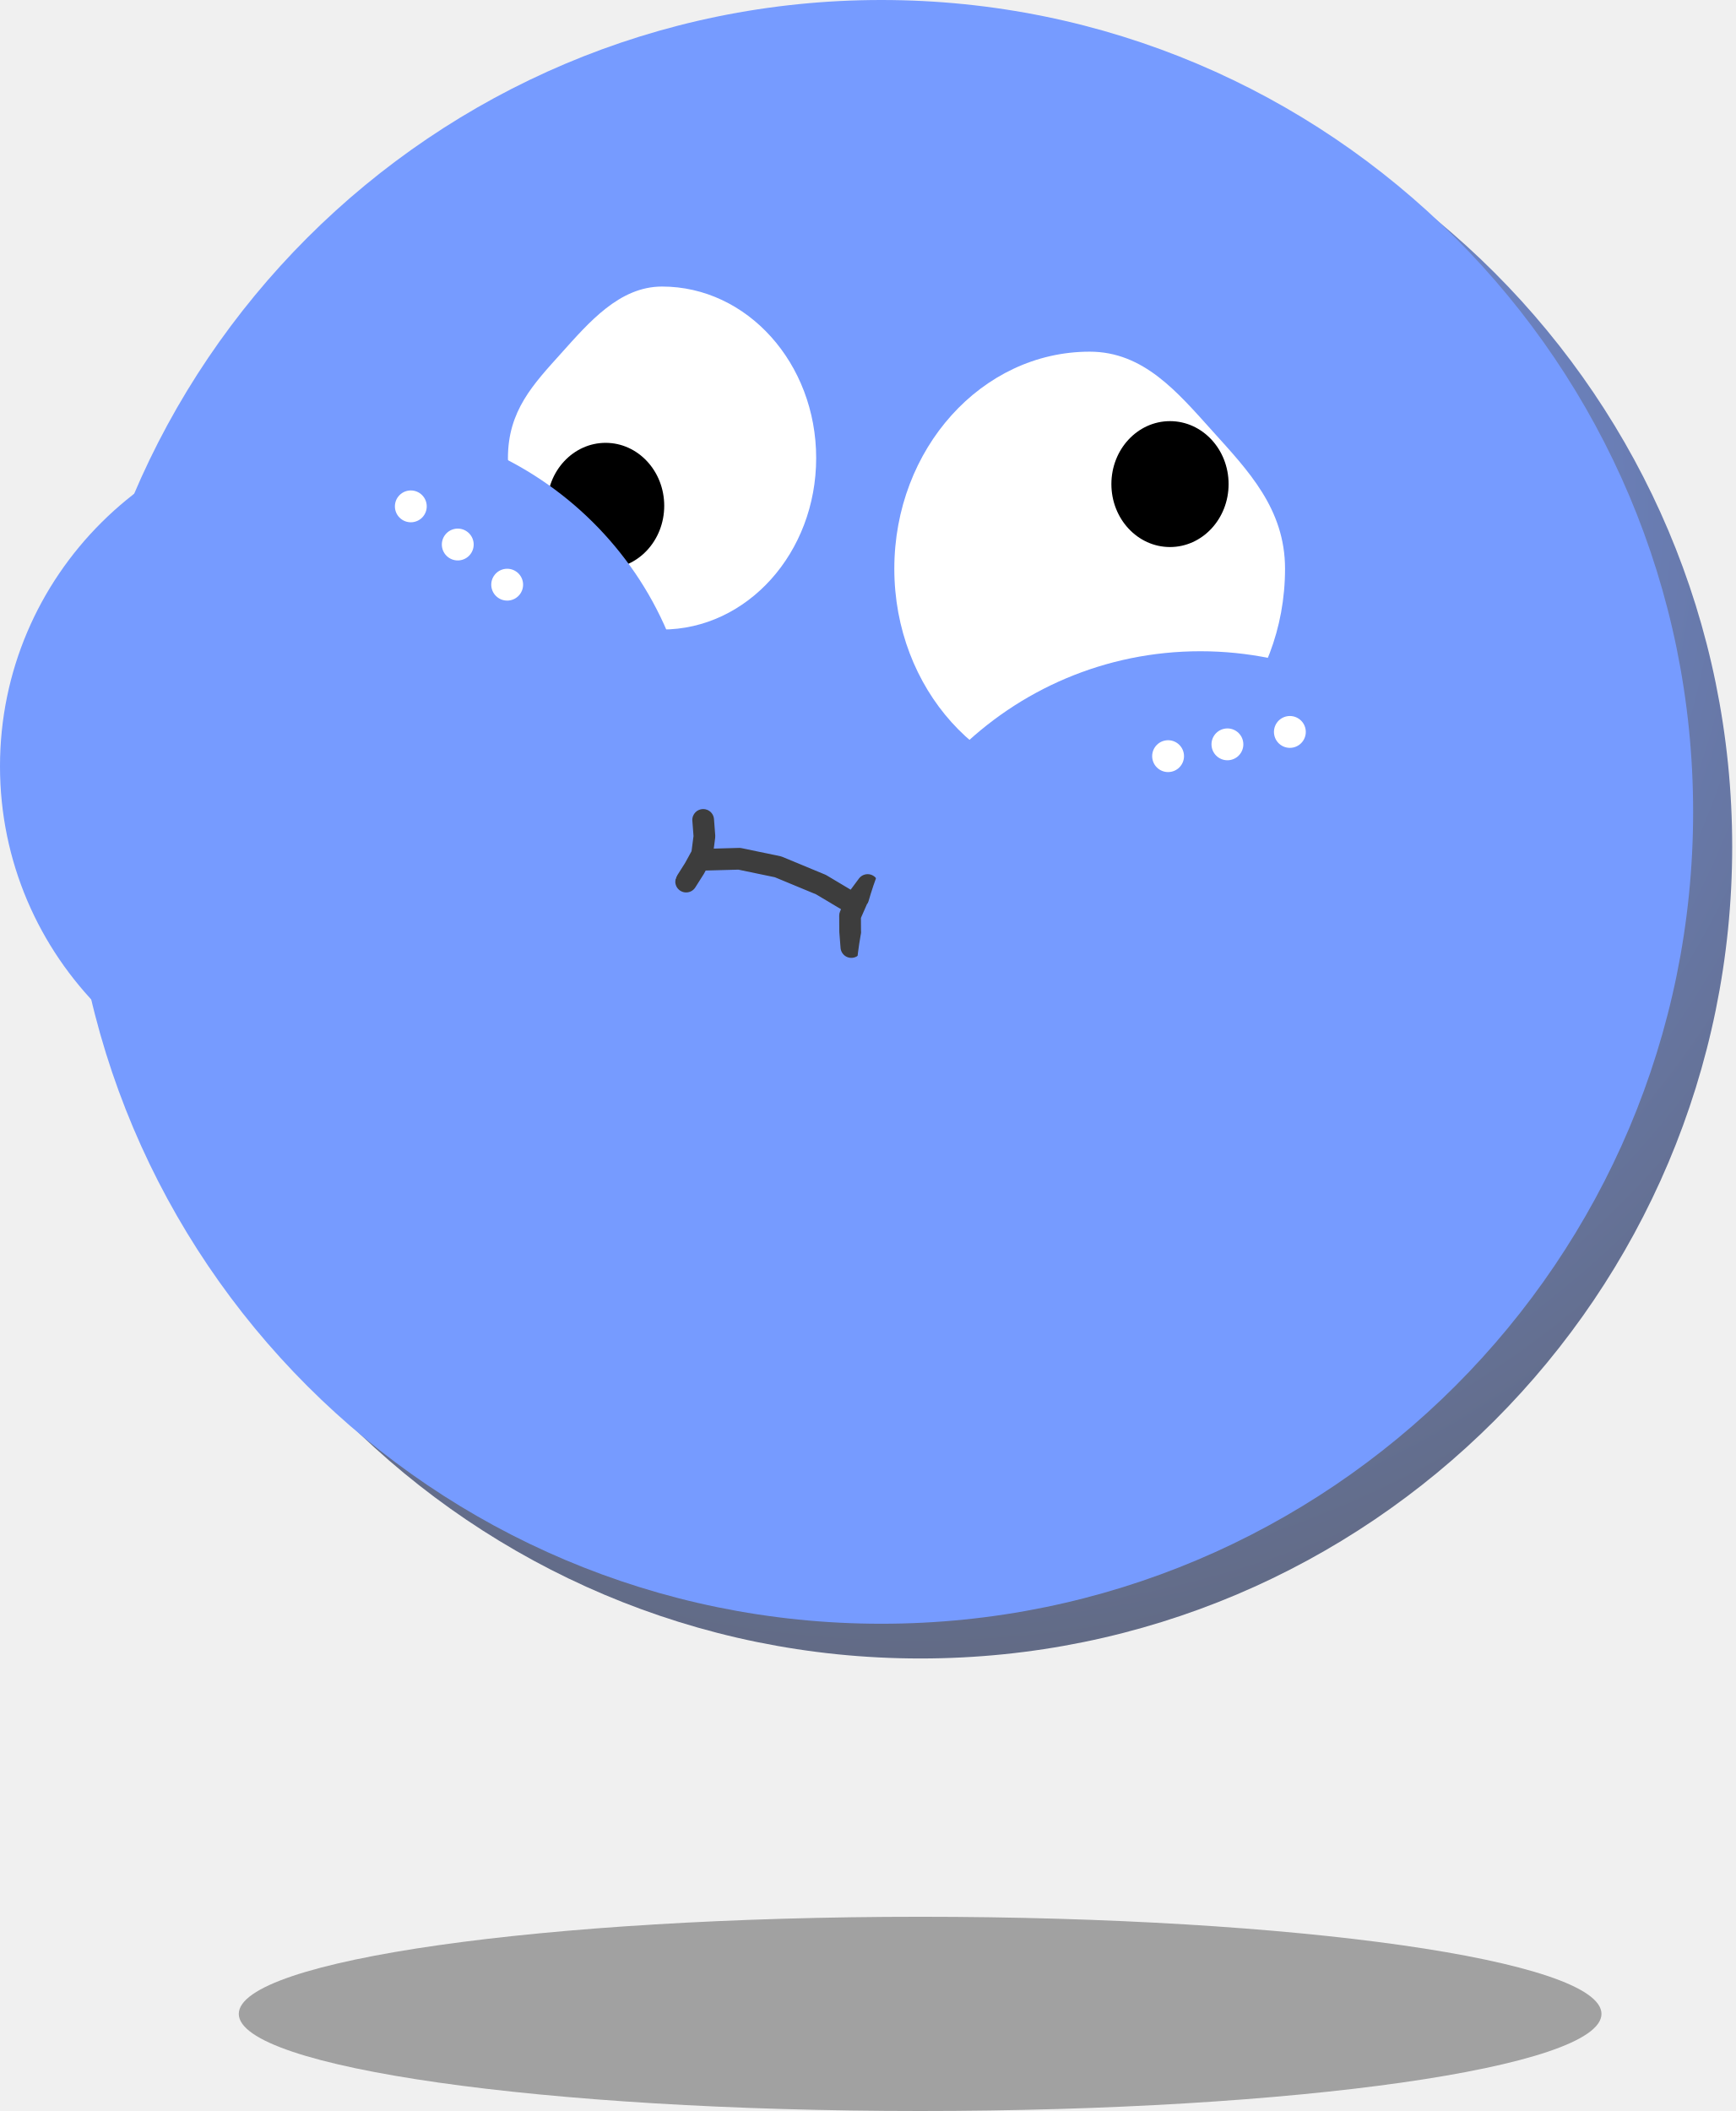
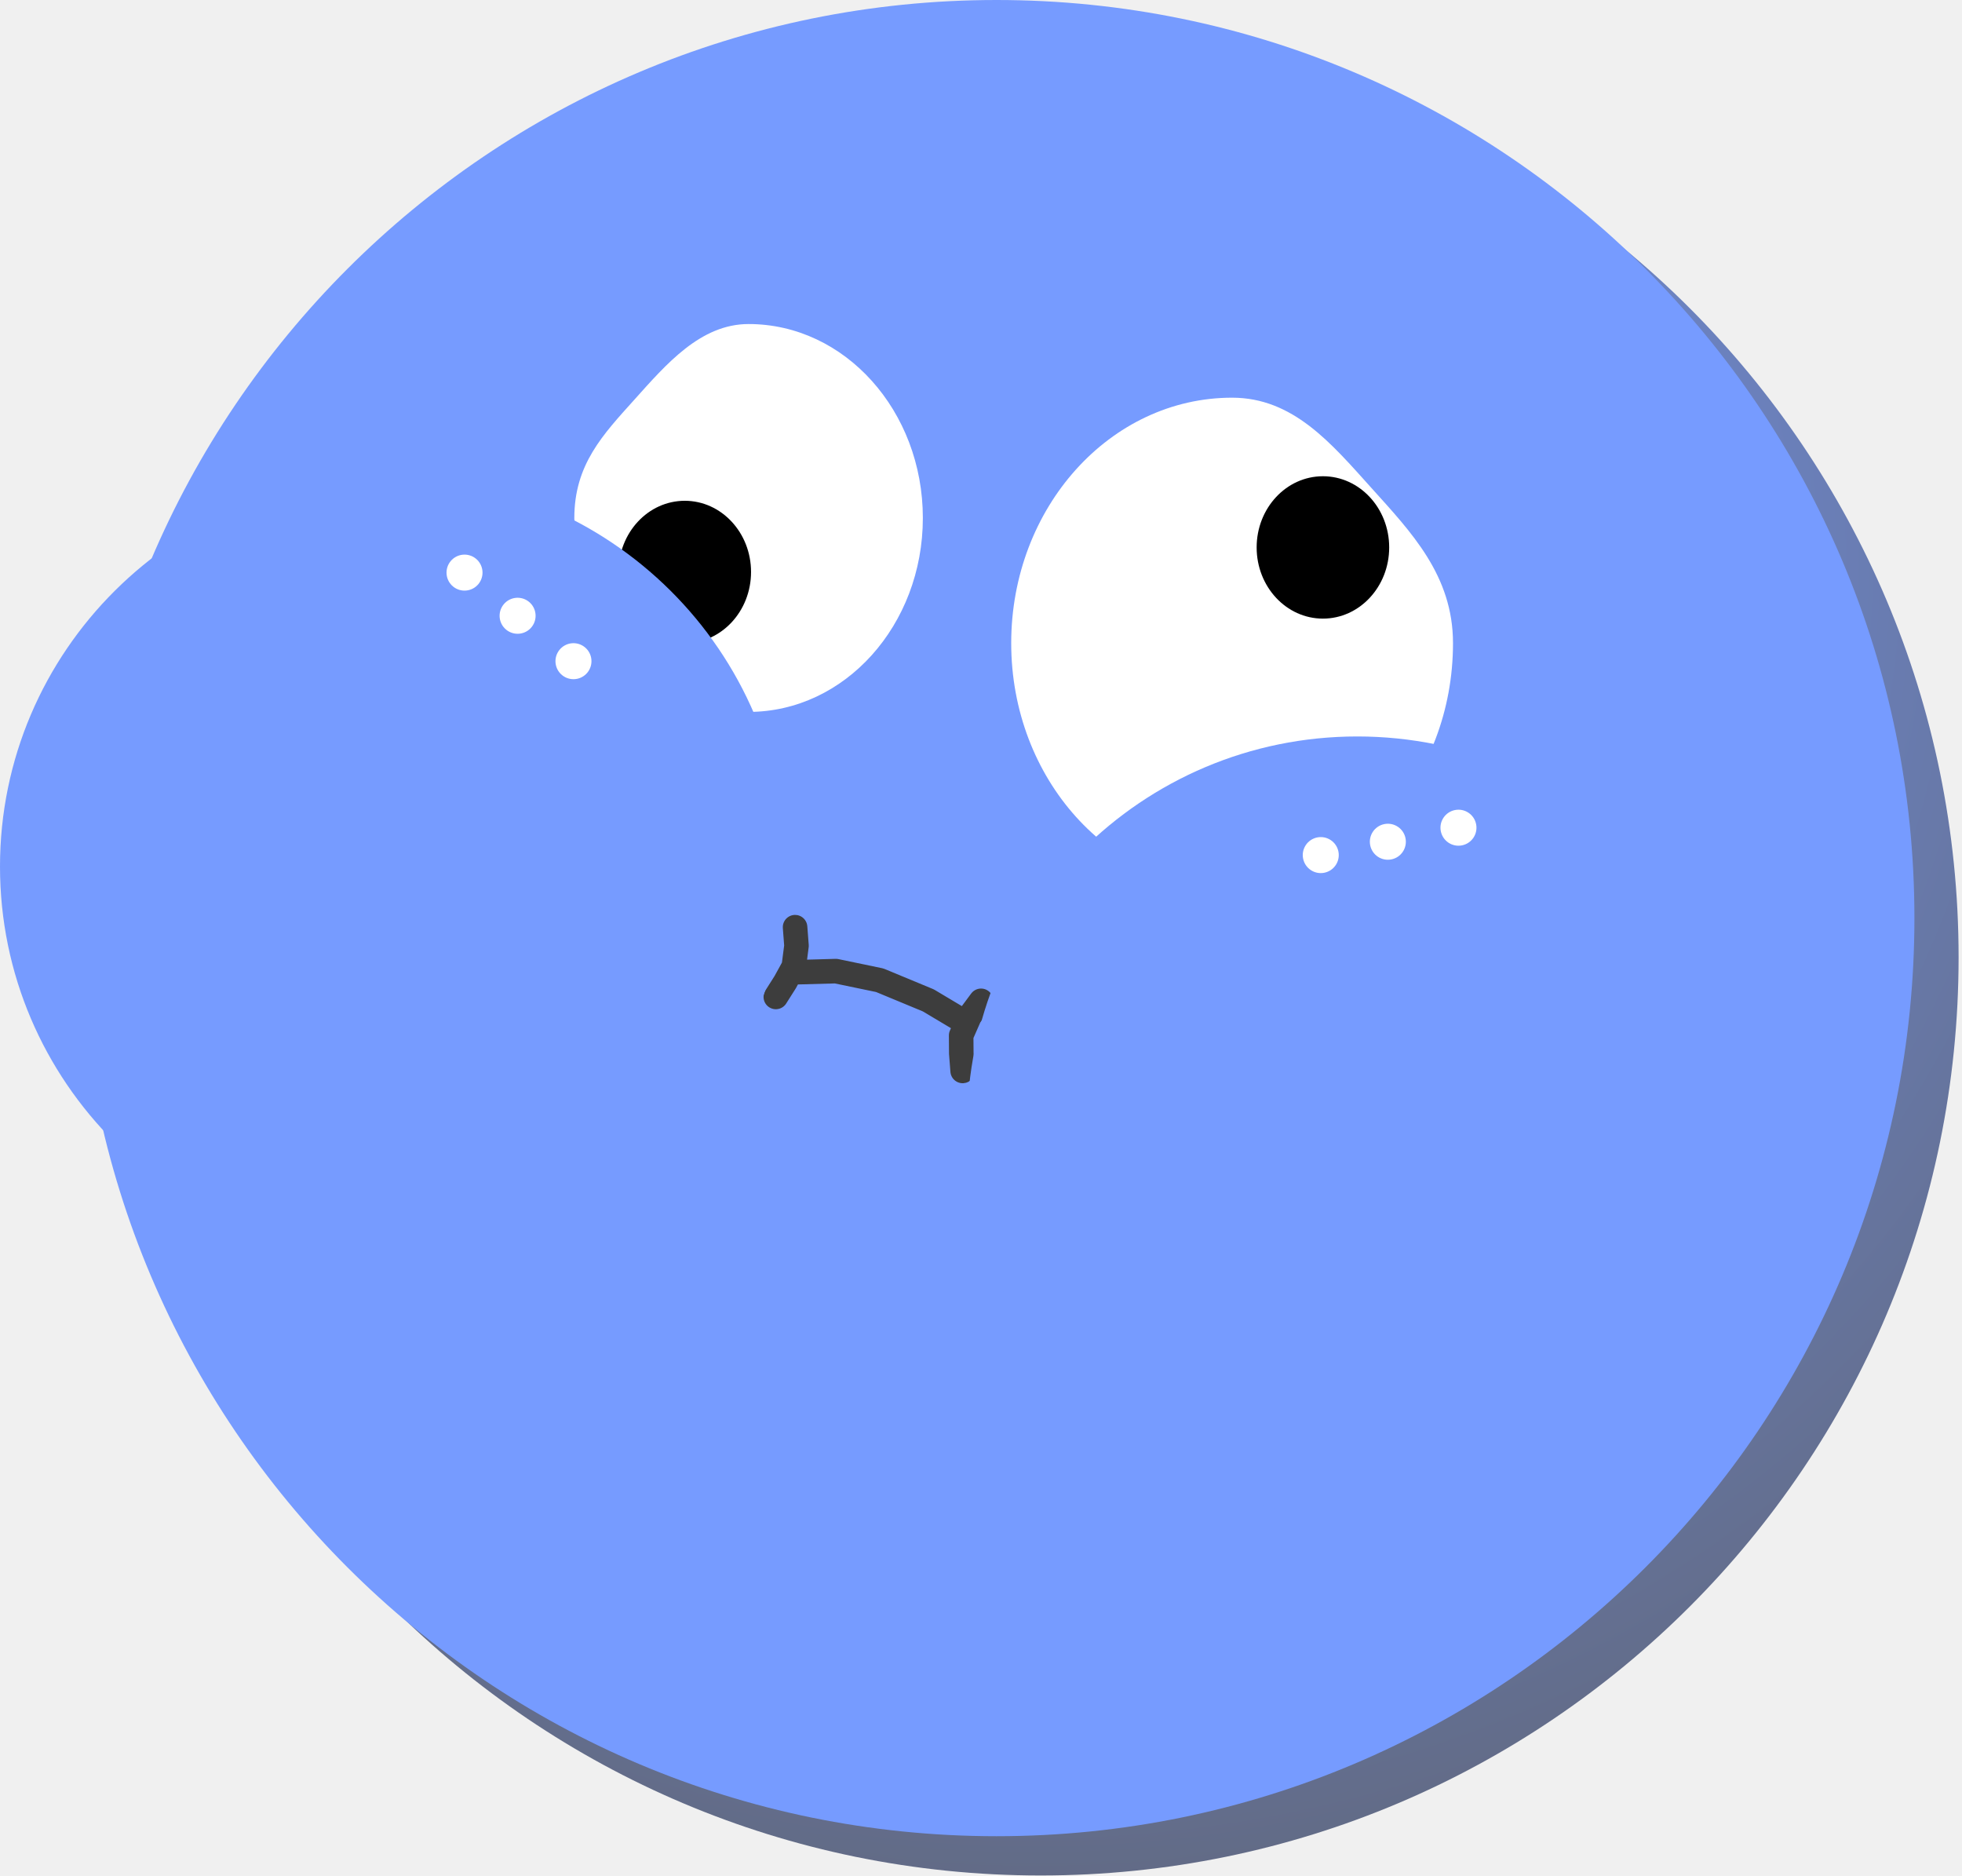
- <svg xmlns="http://www.w3.org/2000/svg" width="545" height="663" viewBox="0 0 545 663" fill="none">
-   <ellipse cx="289" cy="632.5" rx="214" ry="30.5" fill="#A1A1A1" />
-   <path d="M289.073 520.878C429.896 520.878 544.056 406.718 544.056 265.894C544.056 125.07 429.896 10.91 289.073 10.91C148.249 10.91 34.089 125.07 34.089 265.894C34.089 406.718 148.249 520.878 289.073 520.878Z" fill="url(#paint0_radial_1547_1181)" />
+ <svg xmlns="http://www.w3.org/2000/svg" width="545" height="521" viewBox="0 0 545 521" fill="none">
+   <path d="M289.073 520.878C429.896 520.878 544.056 406.718 544.056 265.894C544.056 125.07 429.896 10.91 289.073 10.91C148.249 10.91 34.089 125.07 34.089 265.894C34.089 406.718 148.249 520.878 289.073 520.878Z" fill="url(#paint0_radial_1582_1112)" />
  <path d="M276.801 509.968C417.624 509.968 531.784 395.807 531.784 254.984C531.784 114.16 417.624 0 276.801 0C135.977 0 21.817 114.16 21.817 254.984C21.817 395.807 135.977 509.968 276.801 509.968Z" fill="#769BFF" />
  <path d="M256.347 143.856C256.347 173.602 234.675 197.717 207.941 197.717C181.208 197.717 159.535 173.602 159.535 143.856C159.535 128.983 167.508 120.689 176.268 110.942C185.028 101.195 194.574 89.996 207.941 89.996C234.675 89.996 256.347 114.11 256.347 143.856Z" fill="white" />
  <path d="M403.611 178.627C403.611 216.28 376.139 246.804 342.251 246.804C308.363 246.804 280.891 216.28 280.891 178.627C280.891 140.973 308.363 110.449 342.251 110.449C359.195 110.449 369.78 123.111 380.884 135.449C391.988 147.786 403.611 159.8 403.611 178.627Z" fill="white" />
  <path d="M190.215 178.625C200.381 178.625 208.623 169.773 208.623 158.854C208.623 147.934 200.381 139.082 190.215 139.082C180.049 139.082 171.807 147.934 171.807 158.854C171.807 169.773 180.049 178.625 190.215 178.625Z" fill="black" />
  <path d="M367.477 171.809C377.643 171.809 385.885 162.957 385.885 152.037C385.885 141.118 377.643 132.266 367.477 132.266C357.31 132.266 349.069 141.118 349.069 152.037C349.069 162.957 357.31 171.809 367.477 171.809Z" fill="black" />
  <path fill-rule="evenodd" clip-rule="evenodd" d="M217.456 257.763L217.821 262.582L217.204 267.335L215.176 271.031L212.628 275.054C212.515 275.233 212.419 275.423 212.341 275.619C212.299 275.723 212.263 275.829 212.232 275.936C212.201 276.043 212.175 276.152 212.155 276.262C212.135 276.372 212.12 276.482 212.11 276.593C212.101 276.704 212.098 276.816 212.099 276.927C212.101 277.039 212.107 277.148 212.12 277.259C212.132 277.37 212.151 277.482 212.174 277.592C212.197 277.701 212.226 277.807 212.26 277.913C212.294 278.02 212.333 278.125 212.377 278.227C212.421 278.33 212.47 278.431 212.524 278.529C212.578 278.627 212.636 278.72 212.699 278.812C212.763 278.904 212.83 278.993 212.902 279.078C212.974 279.164 213.051 279.244 213.131 279.322C213.211 279.4 213.295 279.474 213.382 279.543C213.469 279.613 213.559 279.68 213.653 279.741C213.747 279.802 213.843 279.855 213.942 279.906C214.042 279.958 214.144 280.005 214.248 280.046C214.339 280.083 214.432 280.115 214.526 280.143C214.62 280.172 214.716 280.196 214.812 280.217C214.908 280.237 215.005 280.252 215.103 280.264C215.201 280.276 215.298 280.283 215.396 280.286C215.494 280.289 215.593 280.289 215.691 280.283C215.79 280.278 215.887 280.267 215.984 280.253C216.082 280.24 216.179 280.222 216.275 280.199C216.371 280.177 216.466 280.153 216.559 280.123C216.653 280.092 216.745 280.058 216.836 280.02C216.927 279.982 217.015 279.938 217.102 279.892C217.189 279.846 217.274 279.797 217.357 279.743C217.439 279.69 217.52 279.633 217.598 279.573C217.675 279.512 217.75 279.448 217.823 279.381C217.895 279.314 217.963 279.245 218.03 279.172C218.096 279.099 218.159 279.024 218.219 278.946C218.278 278.867 218.335 278.788 218.388 278.705L218.387 278.702L220.993 274.592C221.031 274.531 221.068 274.469 221.103 274.406L221.647 273.411L231.907 273.129L243.362 275.513L256.328 280.889L264.153 285.555L263.868 286.205C263.673 286.65 263.577 287.113 263.581 287.598L263.614 292.577C263.615 292.658 263.618 292.738 263.624 292.818L264.005 297.697C264.012 297.793 264.025 297.889 264.04 297.984C264.056 298.08 264.076 298.175 264.099 298.268C264.123 298.362 264.15 298.456 264.182 298.547C264.214 298.639 264.249 298.726 264.288 298.815C264.327 298.903 264.37 298.992 264.417 299.077C264.464 299.161 264.513 299.242 264.567 299.323C264.621 299.403 264.679 299.482 264.739 299.558C264.799 299.633 264.862 299.705 264.928 299.775C264.995 299.845 265.064 299.912 265.136 299.977C265.208 300.041 265.284 300.103 265.361 300.161C265.439 300.219 265.518 300.274 265.6 300.325C265.682 300.376 265.766 300.423 265.852 300.467C265.938 300.511 266.026 300.553 266.116 300.589C266.205 300.626 266.296 300.656 266.388 300.685C266.481 300.714 266.574 300.739 266.668 300.76C266.763 300.78 266.858 300.798 266.953 300.811C267.175 300.841 267.398 300.847 267.622 300.833C267.845 300.819 268.064 300.783 268.281 300.726C268.497 300.668 268.706 300.591 268.906 300.492C269.107 300.393 269.297 300.277 269.475 300.141C269.653 300.005 269.815 299.851 269.963 299.683C270.111 299.515 270.242 299.335 270.354 299.142C270.466 298.948 270.557 298.744 270.63 298.532C270.702 298.321 270.754 298.103 270.783 297.881C270.815 297.644 270.821 297.406 270.802 297.167L270.432 292.41L270.403 288.282L272.304 283.958L275.247 279.991L275.249 279.99C275.422 279.758 275.562 279.507 275.67 279.239C275.779 278.971 275.853 278.694 275.891 278.408C275.906 278.297 275.915 278.186 275.919 278.075C275.923 277.963 275.921 277.853 275.914 277.742C275.906 277.63 275.894 277.519 275.875 277.408C275.857 277.298 275.834 277.188 275.806 277.08C275.777 276.972 275.743 276.867 275.704 276.762C275.665 276.658 275.62 276.555 275.571 276.455C275.521 276.354 275.468 276.257 275.409 276.162C275.351 276.067 275.288 275.976 275.22 275.888C275.152 275.799 275.08 275.715 275.003 275.633C274.927 275.551 274.847 275.472 274.763 275.398C274.679 275.324 274.592 275.255 274.502 275.19C274.411 275.125 274.317 275.065 274.221 275.009C274.124 274.953 274.025 274.902 273.923 274.856C273.822 274.81 273.718 274.767 273.612 274.731C273.507 274.695 273.4 274.664 273.291 274.639C273.183 274.613 273.072 274.594 272.962 274.579C272.812 274.559 272.661 274.549 272.509 274.549C272.358 274.549 272.208 274.558 272.057 274.579C271.907 274.599 271.76 274.63 271.614 274.669C271.468 274.709 271.324 274.758 271.185 274.817C271.045 274.876 270.91 274.945 270.78 275.022C270.649 275.099 270.525 275.183 270.406 275.277C270.286 275.37 270.174 275.472 270.068 275.581C269.962 275.689 269.865 275.804 269.775 275.926L267.18 279.422L259.608 274.906C259.466 274.821 259.319 274.747 259.166 274.684L245.676 269.093C245.479 269.011 245.276 268.949 245.067 268.906L232.907 266.374C232.647 266.319 232.384 266.294 232.118 266.301L224.185 266.522L224.626 263.111C224.657 262.88 224.664 262.649 224.646 262.416L224.254 257.247C224.242 257.089 224.22 256.934 224.186 256.779C224.152 256.623 224.107 256.469 224.052 256.321C223.997 256.172 223.931 256.028 223.856 255.889C223.78 255.749 223.696 255.615 223.602 255.487C223.508 255.359 223.405 255.239 223.294 255.126C223.183 255.012 223.065 254.906 222.939 254.809C222.814 254.712 222.682 254.624 222.544 254.545C222.406 254.467 222.264 254.398 222.116 254.339C221.908 254.257 221.694 254.193 221.474 254.152C221.253 254.112 221.032 254.094 220.808 254.097C220.584 254.1 220.363 254.126 220.144 254.173C219.925 254.219 219.712 254.285 219.506 254.374C219.301 254.462 219.106 254.572 218.922 254.699C218.737 254.826 218.567 254.969 218.411 255.129C218.255 255.29 218.117 255.464 217.995 255.652C217.873 255.84 217.77 256.036 217.687 256.244C217.493 256.732 217.417 257.239 217.456 257.763Z" fill="#3D3D3D" />
  <path d="M109.084 349.07C169.329 349.07 218.168 300.537 218.168 240.668C218.168 180.799 169.329 132.266 109.084 132.266C48.839 132.266 0 180.799 0 240.668C0 300.537 48.839 349.07 109.084 349.07Z" fill="#769BFF" />
  <path d="M377.022 421.34C436.891 421.34 485.424 372.806 485.424 312.937C485.424 253.068 436.891 204.535 377.022 204.535C317.153 204.535 268.62 253.068 268.62 312.937C268.62 372.806 317.153 421.34 377.022 421.34Z" fill="#769BFF" />
  <path d="M367.854 242.388C370.563 241.849 372.322 239.217 371.783 236.508C371.245 233.8 368.612 232.041 365.904 232.58C363.196 233.118 361.437 235.75 361.975 238.459C362.514 241.167 365.146 242.926 367.854 242.388Z" fill="white" />
  <path d="M386.489 238.68C389.198 238.142 390.957 235.51 390.418 232.801C389.88 230.093 387.248 228.334 384.539 228.873C381.831 229.411 380.072 232.043 380.61 234.752C381.149 237.46 383.781 239.219 386.489 238.68Z" fill="white" />
  <path d="M406.105 234.782C408.814 234.243 410.573 231.611 410.034 228.903C409.496 226.194 406.863 224.436 404.155 224.974C401.447 225.513 399.688 228.145 400.226 230.853C400.765 233.562 403.397 235.321 406.105 234.782Z" fill="white" />
  <path d="M125.88 162.914C128.023 164.655 131.172 164.33 132.914 162.187C134.656 160.045 134.33 156.895 132.188 155.154C130.045 153.412 126.896 153.737 125.154 155.88C123.412 158.023 123.737 161.172 125.88 162.914Z" fill="white" />
  <path d="M140.624 174.898C142.767 176.64 145.916 176.315 147.658 174.172C149.399 172.029 149.074 168.88 146.931 167.138C144.789 165.396 141.639 165.721 139.898 167.864C138.156 170.007 138.481 173.156 140.624 174.898Z" fill="white" />
  <path d="M156.144 187.511C158.287 189.253 161.436 188.928 163.177 186.785C164.919 184.642 164.594 181.493 162.451 179.751C160.308 178.01 157.159 178.335 155.418 180.478C153.676 182.62 154.001 185.77 156.144 187.511Z" fill="white" />
  <defs>
-     <radialGradient id="paint0_radial_1547_1181" cx="0" cy="0" r="1" gradientUnits="userSpaceOnUse" gradientTransform="translate(286.918 156.167) rotate(89.6615) scale(364.717)">
+     <radialGradient id="paint0_radial_1582_1112" cx="0" cy="0" r="1" gradientUnits="userSpaceOnUse" gradientTransform="translate(286.918 156.167) rotate(89.6615) scale(364.717)">
      <stop stop-color="#769BFF" />
      <stop offset="1" stop-color="#626B86" />
    </radialGradient>
  </defs>
</svg>
